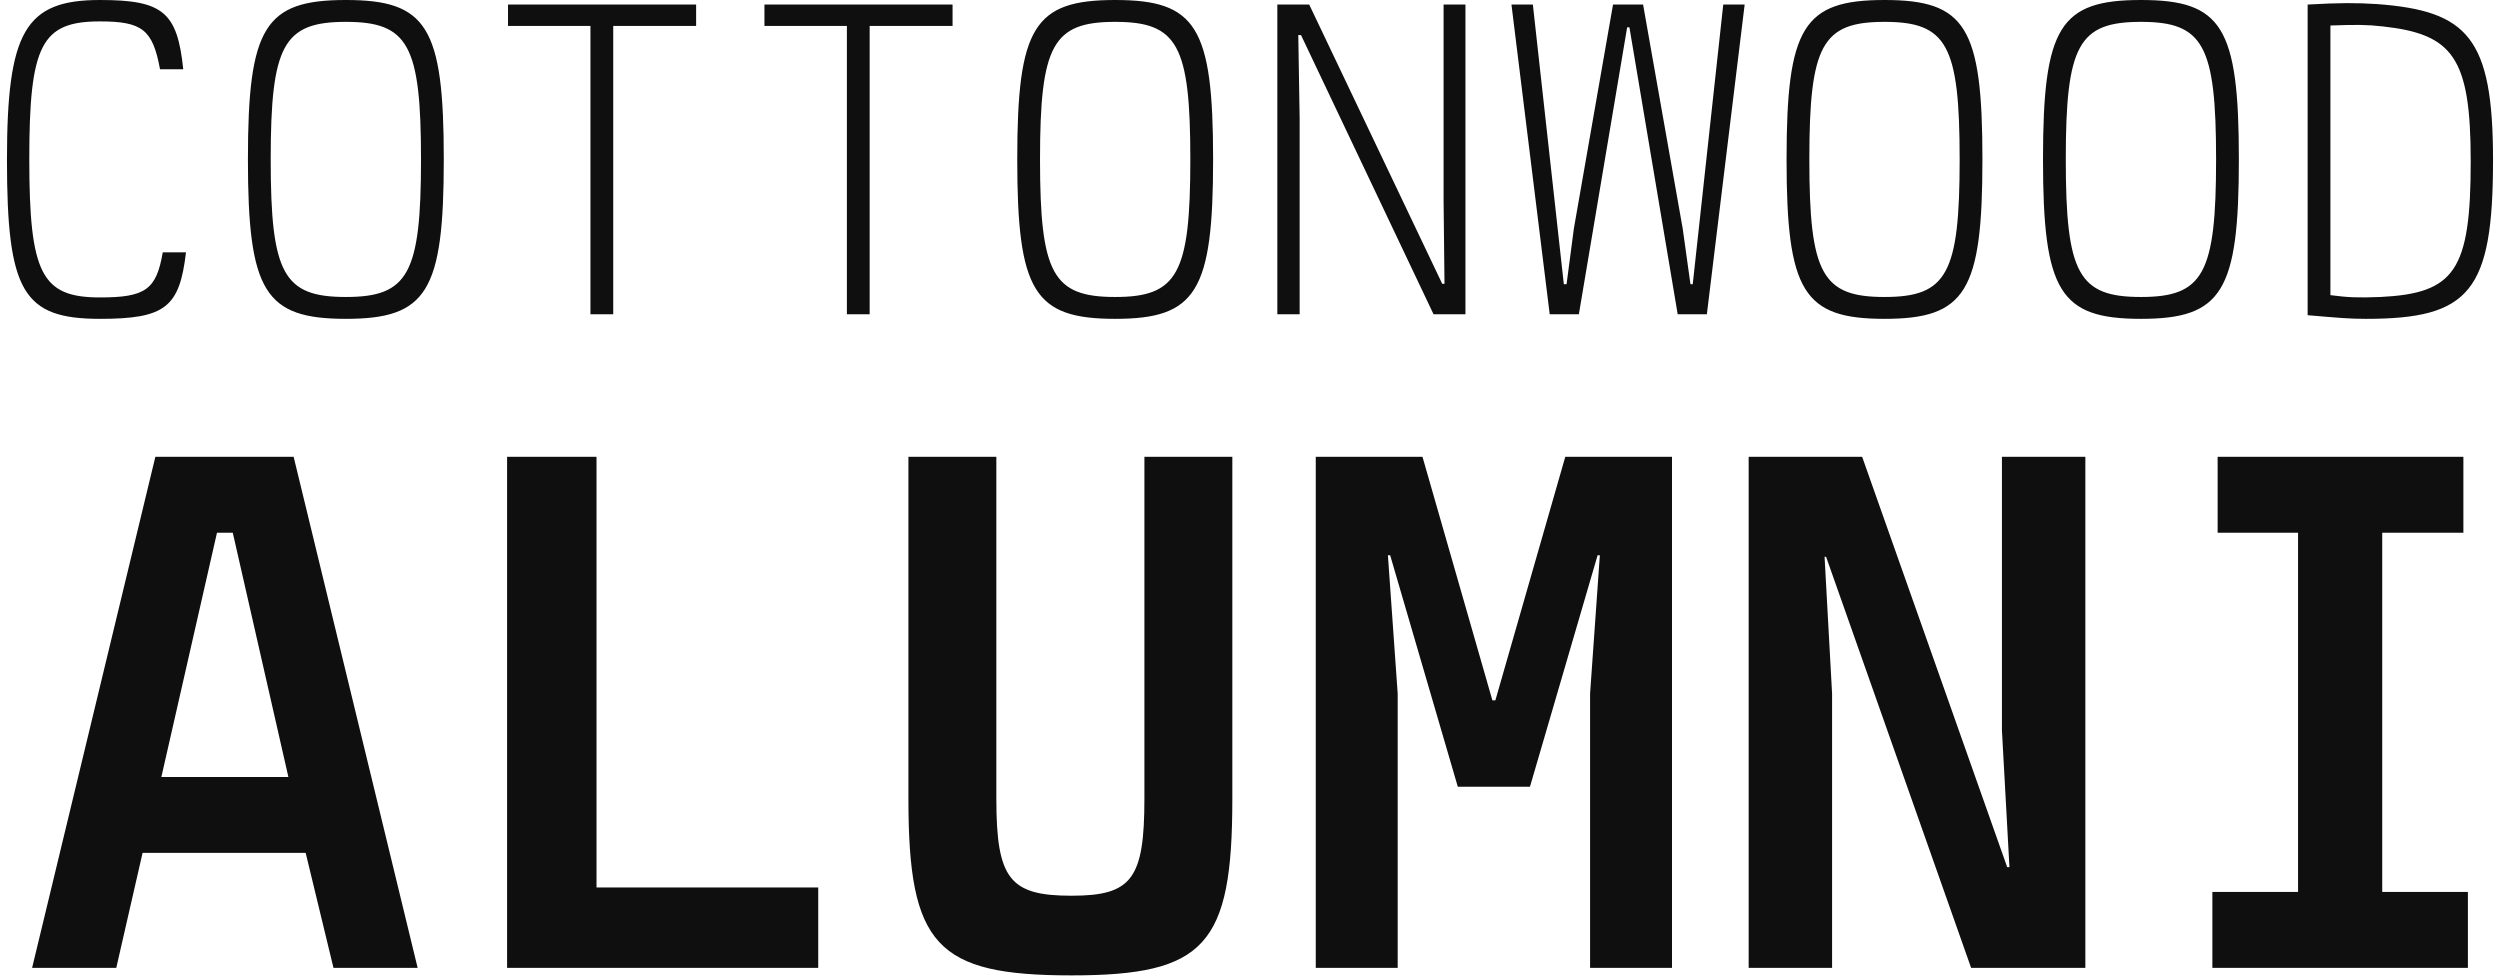
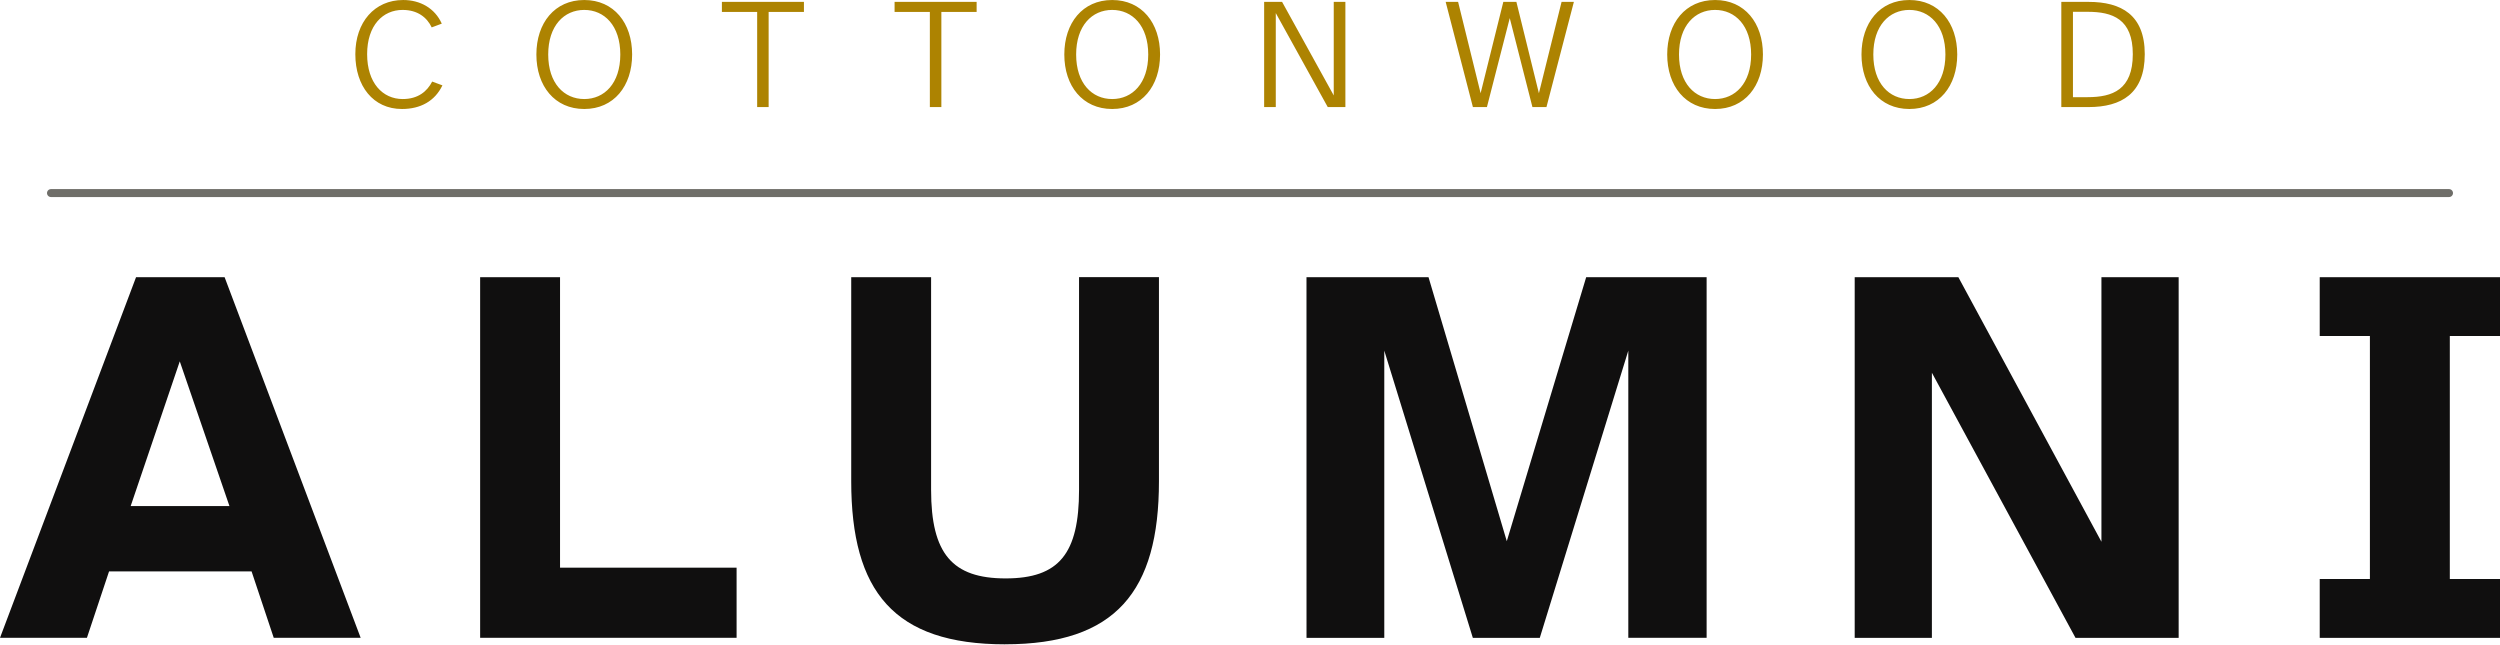
- <svg xmlns="http://www.w3.org/2000/svg" width="2927.251" height="1142.081" viewBox="0 0 2927.251 1142.081">
-   <g aria-label="COTTONWOOD ALUMNI" style="font-stretch:semi-condensed;font-size:533.333px;line-height:0;font-family:&quot;Berkeley Mono&quot;;-inkscape-font-specification:&quot;Berkeley Mono Semi-Condensed&quot;;text-align:center;text-anchor:middle;fill:#cecdc3">
-     <path d="M190.56 295.467c-7.467 43.733-20.267 52.8-73.6 52.8-68.266 0-82.666-27.733-82.666-162.133 0-133.867 14.4-161.067 82.667-161.067 49.6 0 61.866 9.6 70.4 56h27.2C207.626 13.867 190.56 0 116.96 0 29.493 0 8.16 36.8 8.16 187.2c0 154.134 18.666 186.134 108.8 186.134 76.266 0 93.333-13.334 100.8-77.867zm214.4 77.867c94.934 0 114.667-32 114.667-186.667C519.627 31.467 499.894 0 404.96 0S290.294 31.467 290.294 186.667c0 154.667 19.733 186.667 114.666 186.667m0-25.6c-73.067 0-88-27.2-88-161.067S331.893 25.6 404.96 25.6c73.066 0 88 27.2 88 161.067s-14.934 161.067-88 161.067M691.359 368h26.666V30.4h97.067V5.334H594.826V30.4h96.533zm300.266 0h26.667V30.4h97.066V5.334H895.093V30.4h96.533zm314.133 5.334c94.933 0 114.667-32 114.667-186.667C1420.425 31.467 1400.69 0 1305.758 0s-114.666 31.467-114.666 186.667c0 154.667 19.733 186.667 114.666 186.667m0-25.6c-73.066 0-88-27.2-88-161.067s14.934-161.067 88-161.067 88 27.2 88 161.067-14.933 161.067-88 161.067M1495.624 368h26.133V138.667l-1.6-97.6h3.2L1678.558 368h37.334V5.335h-25.6v229.333l1.067 97.6h-2.667L1532.957 5.335h-37.333zm318.932 0h34.134l56.533-336h2.667l56.533 336h34.133l44.267-362.666h-25.067L1982.023 332.8h-2.667l-9.066-65.066-46.4-262.4h-35.2l-45.867 262.4-8.533 65.066h-3.2L1794.824 5.334h-25.068zm392 5.334c94.933 0 114.667-32 114.667-186.667C2321.223 31.467 2301.49 0 2206.556 0S2091.89 31.467 2091.89 186.667c0 154.667 19.734 186.667 114.667 186.667m0-25.6c-73.067 0-88-27.2-88-161.067s14.933-161.067 88-161.067 88 27.2 88 161.067-14.933 161.067-88 161.067m300.266 25.6c94.934 0 114.667-32 114.667-186.667C2621.49 31.467 2601.756 0 2506.822 0s-114.666 31.467-114.666 186.667c0 154.667 19.733 186.667 114.666 186.667m0-25.6c-73.066 0-88-27.2-88-161.067s14.934-161.067 88-161.067 88 27.2 88 161.067-14.933 161.067-88 161.067m195.2 21.333c37.334 3.2 49.067 4.267 68.267 4.267 121.6 0 148.8-32 148.8-186.134 0-143.466-29.867-174.4-135.467-182.4-24-1.6-44.8-1.6-81.6.534zm26.667-339.2c29.867-1.067 42.666-1.067 61.333 1.067C2872.155 40 2892.955 67.2 2892.955 188.8c0 128-18.666 154.667-105.6 158.934-27.2 1.066-37.866.533-58.666-2.134z" style="font-weight:200;font-stretch:normal;line-height:1;-inkscape-font-specification:&quot;Berkeley Mono Ultra-Light&quot;;fill:#100f0f" />
-     <path d="M37.586 1133.281h98.56l30.8-134.64h190.96l32.56 134.64h98.56l-145.2-598.4h-161.92zm151.36-223.52 65.12-286h18.48l65.12 286zm404.8 223.52h364.32v-94.16h-259.6v-504.24h-104.72zm469.92-598.4v400.4c0 171.6 32.56 206.8 190.96 206.8 156.64 0 188.32-35.2 188.32-206.8v-400.4h-102.96v400.4c0 94.16-14.96 113.52-85.36 113.52-72.16 0-88-19.36-88-113.52v-400.4zm476.96 598.4h95.92v-321.2l-11.44-161.92h2.64l79.2 271.04h84.48l79.2-271.04h2.64l-11.44 161.92v321.2h95.92v-598.4h-124.96l-81.84 285.12h-3.52l-81.84-285.12h-124.96zm506.879 0h97.68v-321.2l-8.8-160.16h1.76l169.84 481.36h133.76v-598.4h-97.68v320.32l8.8 160.16h-2.64l-169.84-480.48h-132.88zm542.96 0h299.2v-88.88h-100.32v-420.64h95.04v-88.88h-287.76v88.88h94.16v420.64h-100.32z" style="font-weight:700;font-stretch:normal;font-size:880px;line-height:.9;-inkscape-font-specification:&quot;Berkeley Mono Bold&quot;;fill:#100f0f" />
-   </g>
+ <svg xmlns="http://www.w3.org/2000/svg" width="296.335" height="76.371" viewBox="0 0 78.405 20.206">
+   <path d="M77.76 80.515c.582 0 1.032-.247 1.269-.741l-.321-.119c-.158.306-.44.548-.924.548-.632 0-1.116-.508-1.116-1.407 0-.909.499-1.388 1.111-1.388.474 0 .766.237.914.548l.316-.118c-.217-.484-.677-.741-1.21-.741-.899 0-1.501.696-1.501 1.699 0 .998.558 1.719 1.462 1.719m5.717 0c.929 0 1.502-.721 1.502-1.71 0-.987-.573-1.708-1.502-1.708-.928 0-1.501.721-1.501 1.709s.573 1.709 1.501 1.709m0-.312c-.632 0-1.13-.493-1.13-1.397s.498-1.398 1.13-1.398c.633 0 1.131.494 1.131 1.398s-.498 1.397-1.13 1.397m5.422.252h.36v-2.983h1.107v-.316h-2.573v.316H88.9zm5.416 0h.361v-2.983h1.106v-.316H93.21v.316h1.106zm5.718.06c.929 0 1.502-.721 1.502-1.71 0-.987-.573-1.708-1.502-1.708-.928 0-1.501.721-1.501 1.709s.573 1.709 1.501 1.709m0-.312c-.632 0-1.13-.493-1.13-1.397s.498-1.398 1.13-1.398 1.131.494 1.131 1.398-.499 1.397-1.13 1.397m4.765.252h.365v-2.948l1.63 2.948h.553v-3.299h-.365v2.934l-1.62-2.934h-.563zm6.547 0h.44l.716-2.79.711 2.79h.44l.86-3.299h-.386l-.711 2.865-.706-2.865h-.41l-.712 2.865-.706-2.865h-.39zm7.595.06c.929 0 1.501-.721 1.501-1.71 0-.987-.572-1.708-1.501-1.708s-1.501.721-1.501 1.709.573 1.709 1.501 1.709m0-.312c-.632 0-1.131-.493-1.131-1.397s.499-1.398 1.131-1.398 1.131.494 1.131 1.398-.499 1.397-1.131 1.397m6.093.312c.929 0 1.502-.721 1.502-1.71 0-.987-.573-1.708-1.502-1.708-.928 0-1.501.721-1.501 1.709s.573 1.709 1.501 1.709m0-.312c-.632 0-1.13-.493-1.13-1.397s.498-1.398 1.13-1.398 1.131.494 1.131 1.398-.499 1.397-1.13 1.397m4.765.252h.854c1.028 0 1.763-.424 1.763-1.66 0-1.234-.74-1.639-1.763-1.639h-.854zm.825-.31h-.46v-2.678h.46c.78 0 1.417.223 1.417 1.329 0 1.116-.637 1.348-1.417 1.348" aria-label="COTTONWOOD" style="font-weight:300;font-size:4.939px;line-height:1;font-family:&quot;Atkinson Hyperlegible Next&quot;;-inkscape-font-specification:&quot;Atkinson Hyperlegible Next Light&quot;;letter-spacing:2.646px;fill:#ad8301;stroke-width:.265" transform="translate(-65.154 -77.097)" />
+   <path d="M65.154 97.1h2.726l.694-2.083h4.47l.695 2.083h2.726l-4.267-11.31h-2.777Zm4.098-4.132 1.54-4.538 1.558 4.538zm10.96 4.132h8.043v-2.2h-5.537v-9.11h-2.506zm16.463.203c3.471 0 4.826-1.66 4.826-5.113v-6.401h-2.506v6.671c0 1.999-.626 2.777-2.303 2.777-1.676 0-2.337-.778-2.337-2.777v-6.67H91.85v6.4c0 3.455 1.338 5.114 4.826 5.114m9.453-.203h2.439v-9.008l2.777 9.008h2.1l2.776-9.008V97.1h2.456V85.79H114.9l-2.49 8.28-2.455-8.28h-3.827zm17.192 0h2.421v-8.314l4.504 8.314h3.235V85.79h-2.422v8.297l-4.487-8.297h-3.251zm14.584 0h5.655v-1.846h-1.575v-7.62h1.575V85.79h-5.655v1.845h1.574v7.62h-1.574z" aria-label="ALUMNI" style="font-weight:700;font-size:16.933px;line-height:1;font-family:&quot;Atkinson Hyperlegible Next&quot;;-inkscape-font-specification:&quot;Atkinson Hyperlegible Next Bold&quot;;letter-spacing:2.646px;fill:#100f0f;stroke-width:.265" transform="translate(-65.154 -77.097)" />
+   <path d="M66.753 83.152h75.207" style="fill:none;fill-opacity:1;stroke:#6f6e69;stroke-width:.25;stroke-linecap:round;stroke-dasharray:none;stroke-opacity:1" transform="translate(-65.154 -77.097)" />
</svg>
